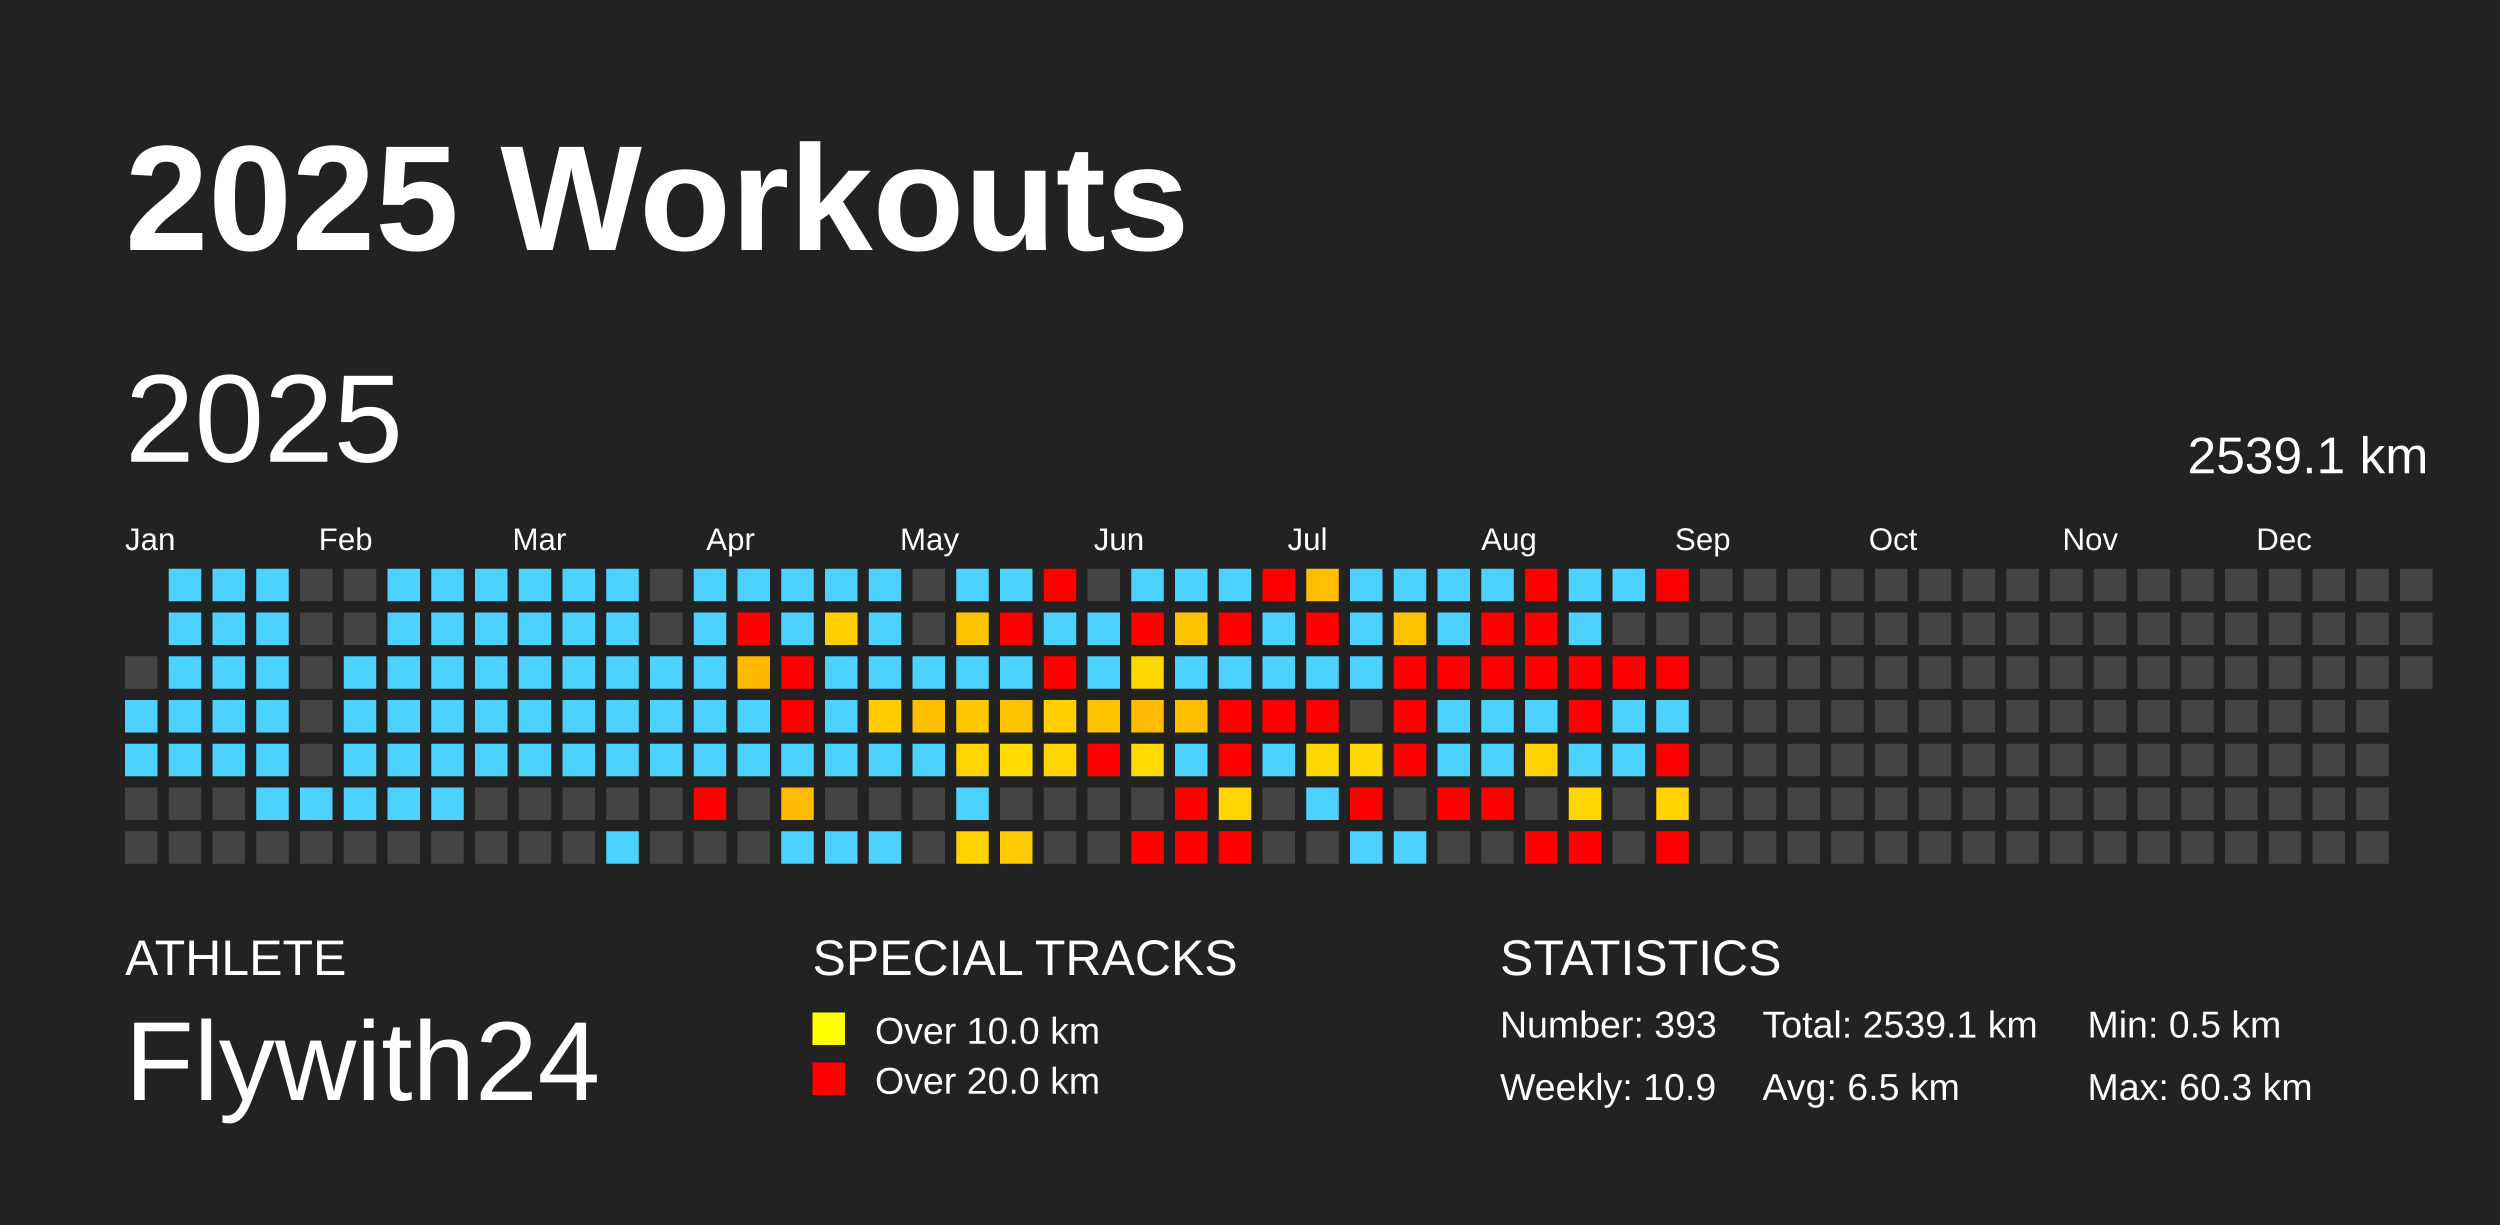
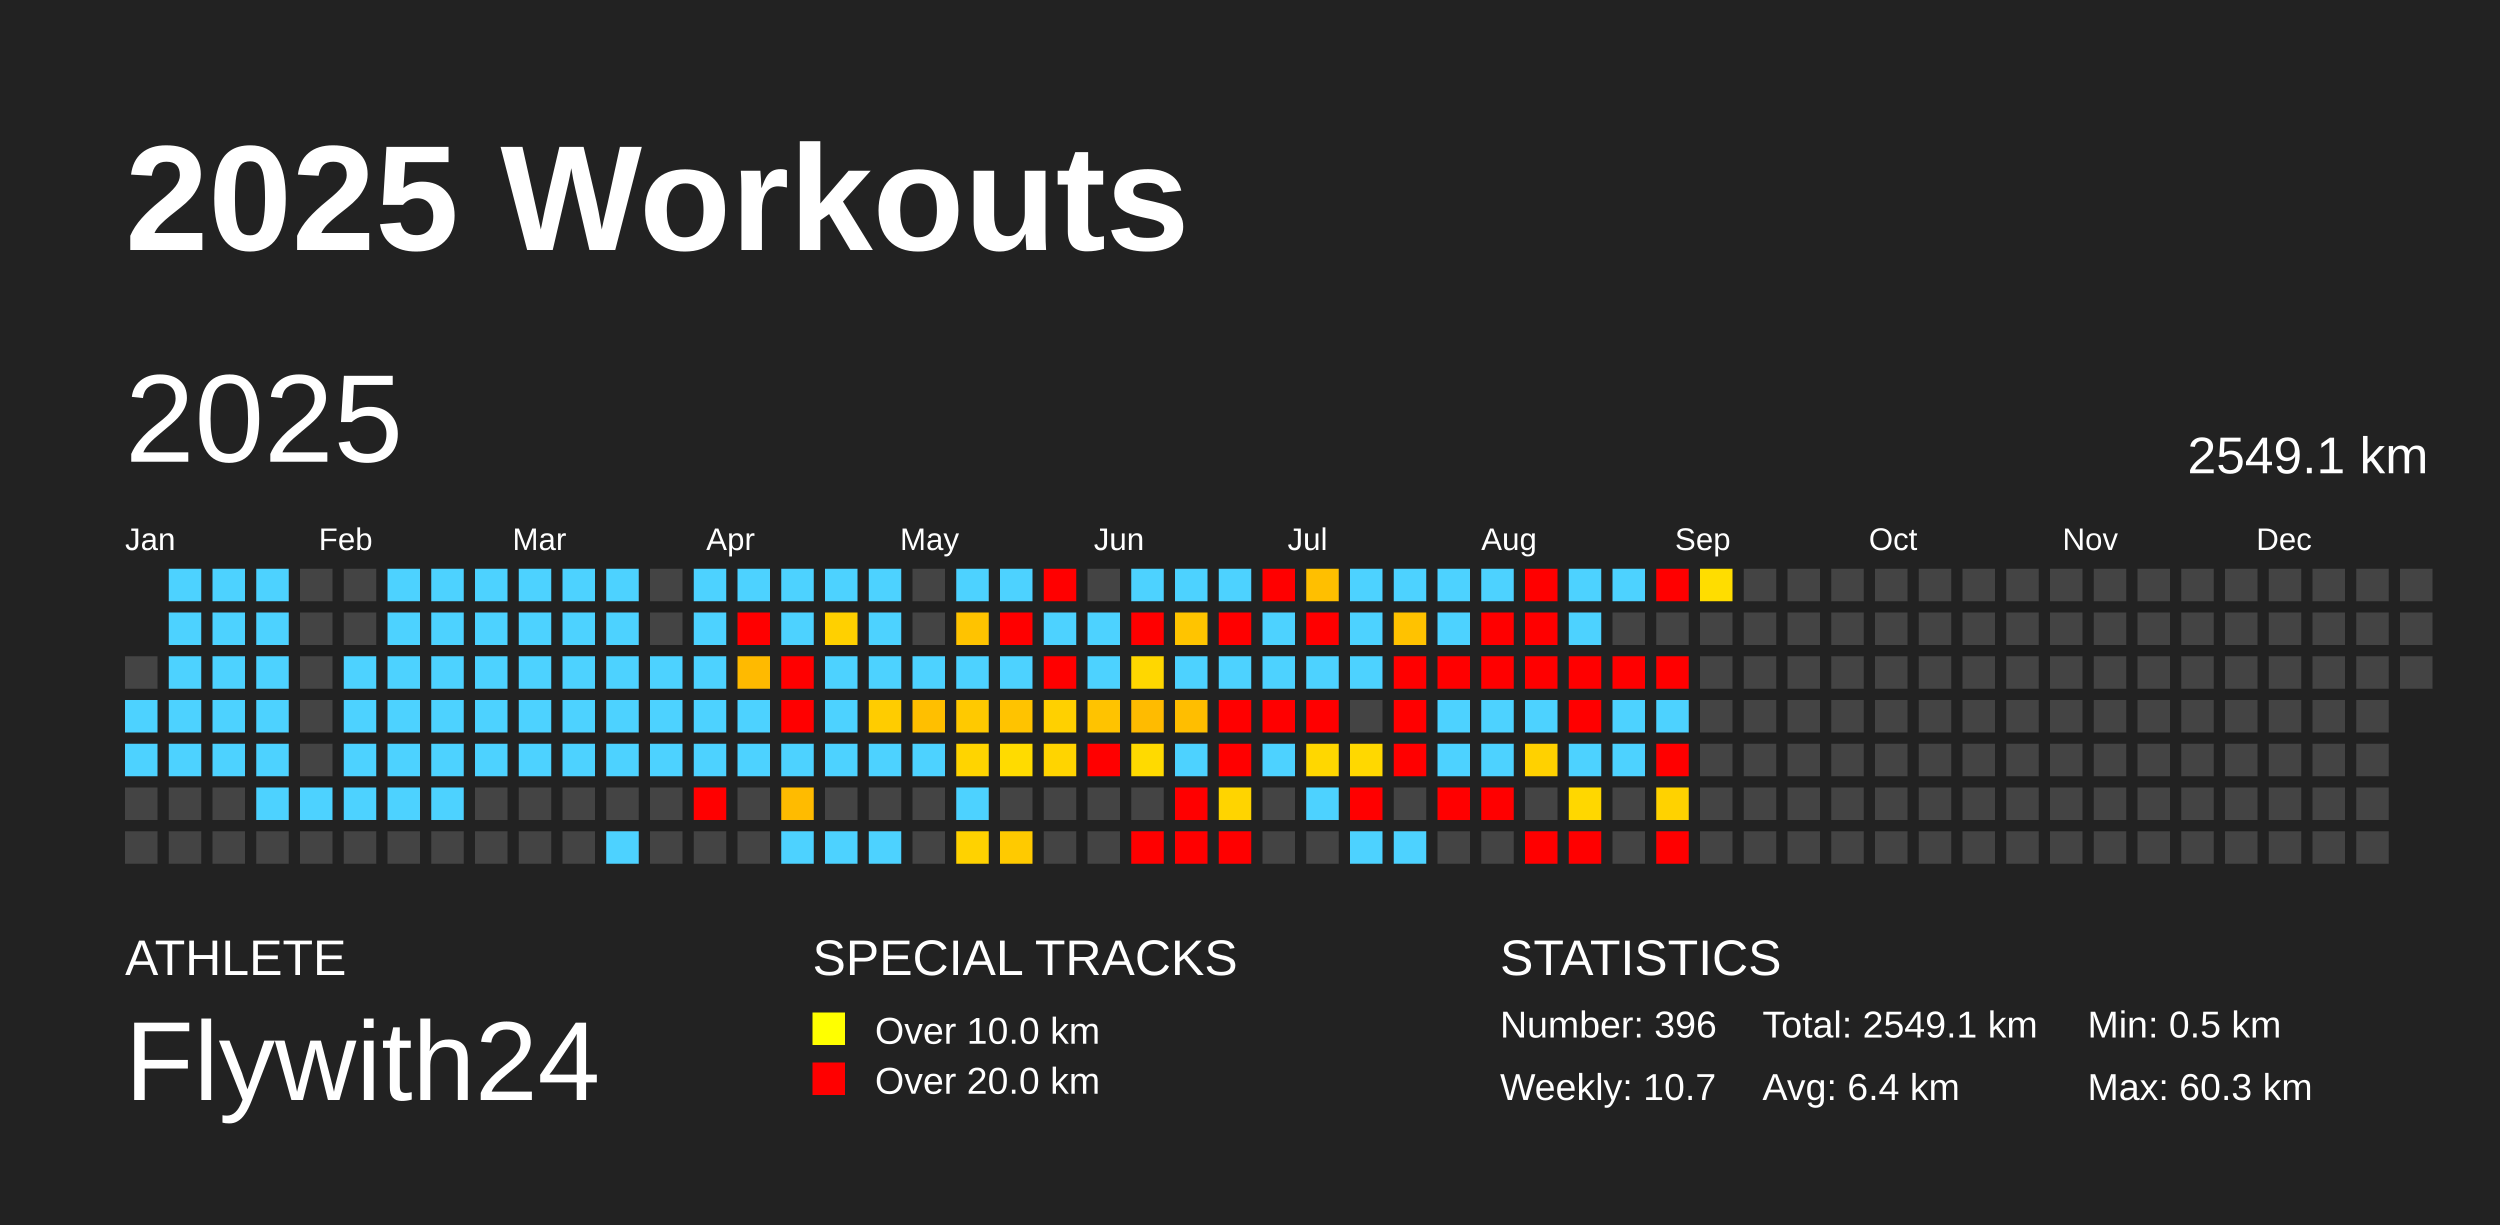
<svg xmlns="http://www.w3.org/2000/svg" baseProfile="full" height="98mm" version="1.1" viewBox="0,0,200,98" width="200mm">
  <defs />
  <rect fill="#222222" height="98" width="200" x="0" y="0" />
  <text fill="#FFFFFF" style="font-size:12px; font-family:Arial; font-weight:bold;" x="10" y="20">2025 Workouts</text>
  <text fill="#FFFFFF" style="font-size:4px; font-family:Arial" x="10" y="78">ATHLETE</text>
  <text fill="#FFFFFF" style="font-size:9px; font-family:Arial" x="10" y="88">Flywith24</text>
  <text fill="#FFFFFF" style="font-size:4px; font-family:Arial" x="65" y="78">SPECIAL TRACKS</text>
  <rect fill="yellow" height="2.6" width="2.6" x="65" y="81" />
  <text fill="#FFFFFF" style="font-size:3px; font-family:Arial" x="70" y="83.5">Over 10.0 km</text>
  <rect fill="red" height="2.6" width="2.6" x="65" y="85" />
  <text fill="#FFFFFF" style="font-size:3px; font-family:Arial" x="70" y="87.5">Over 20.0 km</text>
  <text fill="#FFFFFF" style="font-size:4px; font-family:Arial" x="120" y="78">STATISTICS</text>
-   <text fill="#FFFFFF" style="font-size:3px; font-family:Arial" x="120" y="83">Number: 393</text>
-   <text fill="#FFFFFF" style="font-size:3px; font-family:Arial" x="120" y="88">Weekly: 10.9</text>
-   <text fill="#FFFFFF" style="font-size:3px; font-family:Arial" x="141" y="83">Total: 2539.1 km</text>
-   <text fill="#FFFFFF" style="font-size:3px; font-family:Arial" x="141" y="88">Avg: 6.5 km</text>
+   <text fill="#FFFFFF" style="font-size:3px; font-family:Arial" x="120" y="83">Number: 396</text>
+   <text fill="#FFFFFF" style="font-size:3px; font-family:Arial" x="120" y="88">Weekly: 10.7</text>
+   <text fill="#FFFFFF" style="font-size:3px; font-family:Arial" x="141" y="83">Total: 2549.1 km</text>
+   <text fill="#FFFFFF" style="font-size:3px; font-family:Arial" x="141" y="88">Avg: 6.4 km</text>
  <text fill="#FFFFFF" style="font-size:3px; font-family:Arial" x="167" y="83">Min: 0.5 km</text>
  <text fill="#FFFFFF" style="font-size:3px; font-family:Arial" x="167" y="88">Max: 60.3 km</text>
  <text dominant-baseline="hanging" fill="#FFFFFF" style="font-size:10.0px; font-family:Arial;" x="10" y="30">2025</text>
-   <text dominant-baseline="hanging" fill="#FFFFFF" style="font-size:4.125px; font-family:Arial;" x="175" y="35">2539.1 km</text>
+   <text dominant-baseline="hanging" fill="#FFFFFF" style="font-size:4.125px; font-family:Arial;" x="175" y="35">2549.1 km</text>
  <text fill="#FFFFFF" style="font-size:2.5px; font-family:Arial" x="10.0" y="44">Jan</text>
  <text fill="#FFFFFF" style="font-size:2.5px; font-family:Arial" x="25.5" y="44">Feb</text>
  <text fill="#FFFFFF" style="font-size:2.5px; font-family:Arial" x="41.0" y="44">Mar</text>
  <text fill="#FFFFFF" style="font-size:2.5px; font-family:Arial" x="56.5" y="44">Apr</text>
  <text fill="#FFFFFF" style="font-size:2.5px; font-family:Arial" x="72.0" y="44">May</text>
  <text fill="#FFFFFF" style="font-size:2.5px; font-family:Arial" x="87.5" y="44">Jun</text>
  <text fill="#FFFFFF" style="font-size:2.5px; font-family:Arial" x="103.0" y="44">Jul</text>
  <text fill="#FFFFFF" style="font-size:2.5px; font-family:Arial" x="118.5" y="44">Aug</text>
  <text fill="#FFFFFF" style="font-size:2.5px; font-family:Arial" x="134.0" y="44">Sep</text>
  <text fill="#FFFFFF" style="font-size:2.5px; font-family:Arial" x="149.5" y="44">Oct</text>
  <text fill="#FFFFFF" style="font-size:2.5px; font-family:Arial" x="165.0" y="44">Nov</text>
  <text fill="#FFFFFF" style="font-size:2.5px; font-family:Arial" x="180.5" y="44">Dec</text>
  <rect fill="#444444" height="2.6" width="2.6" x="10.0" y="52.5" />
  <rect fill="#4dd2ff" height="2.6" width="2.6" x="10.0" y="56.0" />
  <rect fill="#4dd2ff" height="2.6" width="2.6" x="10.0" y="59.5" />
  <rect fill="#444444" height="2.6" width="2.6" x="10.0" y="63.0" />
  <rect fill="#444444" height="2.6" width="2.6" x="10.0" y="66.5" />
  <rect fill="#4dd2ff" height="2.6" width="2.6" x="13.5" y="45.5" />
  <rect fill="#4dd2ff" height="2.6" width="2.6" x="13.5" y="49.0" />
  <rect fill="#4dd2ff" height="2.6" width="2.6" x="13.5" y="52.5" />
  <rect fill="#4dd2ff" height="2.6" width="2.6" x="13.5" y="56.0" />
  <rect fill="#4dd2ff" height="2.6" width="2.6" x="13.5" y="59.5" />
  <rect fill="#444444" height="2.6" width="2.6" x="13.5" y="63.0" />
  <rect fill="#444444" height="2.6" width="2.6" x="13.5" y="66.5" />
  <rect fill="#4dd2ff" height="2.6" width="2.6" x="17.0" y="45.5" />
  <rect fill="#4dd2ff" height="2.6" width="2.6" x="17.0" y="49.0" />
  <rect fill="#4dd2ff" height="2.6" width="2.6" x="17.0" y="52.5" />
  <rect fill="#4dd2ff" height="2.6" width="2.6" x="17.0" y="56.0" />
  <rect fill="#4dd2ff" height="2.6" width="2.6" x="17.0" y="59.5" />
  <rect fill="#444444" height="2.6" width="2.6" x="17.0" y="63.0" />
  <rect fill="#444444" height="2.6" width="2.6" x="17.0" y="66.5" />
  <rect fill="#4dd2ff" height="2.6" width="2.6" x="20.5" y="45.5" />
  <rect fill="#4dd2ff" height="2.6" width="2.6" x="20.5" y="49.0" />
  <rect fill="#4dd2ff" height="2.6" width="2.6" x="20.5" y="52.5" />
  <rect fill="#4dd2ff" height="2.6" width="2.6" x="20.5" y="56.0" />
  <rect fill="#4dd2ff" height="2.6" width="2.6" x="20.5" y="59.5" />
  <rect fill="#4dd2ff" height="2.6" width="2.6" x="20.5" y="63.0" />
  <rect fill="#444444" height="2.6" width="2.6" x="20.5" y="66.5" />
  <rect fill="#444444" height="2.6" width="2.6" x="24.0" y="45.5" />
  <rect fill="#444444" height="2.6" width="2.6" x="24.0" y="49.0" />
  <rect fill="#444444" height="2.6" width="2.6" x="24.0" y="52.5" />
  <rect fill="#444444" height="2.6" width="2.6" x="24.0" y="56.0" />
  <rect fill="#444444" height="2.6" width="2.6" x="24.0" y="59.5" />
  <rect fill="#4dd2ff" height="2.6" width="2.6" x="24.0" y="63.0" />
  <rect fill="#444444" height="2.6" width="2.6" x="24.0" y="66.5" />
  <rect fill="#444444" height="2.6" width="2.6" x="27.5" y="45.5" />
  <rect fill="#444444" height="2.6" width="2.6" x="27.5" y="49.0" />
  <rect fill="#4dd2ff" height="2.6" width="2.6" x="27.5" y="52.5" />
  <rect fill="#4dd2ff" height="2.6" width="2.6" x="27.5" y="56.0" />
  <rect fill="#4dd2ff" height="2.6" width="2.6" x="27.5" y="59.5" />
  <rect fill="#4dd2ff" height="2.6" width="2.6" x="27.5" y="63.0" />
  <rect fill="#444444" height="2.6" width="2.6" x="27.5" y="66.5" />
  <rect fill="#4dd2ff" height="2.6" width="2.6" x="31.0" y="45.5" />
  <rect fill="#4dd2ff" height="2.6" width="2.6" x="31.0" y="49.0" />
  <rect fill="#4dd2ff" height="2.6" width="2.6" x="31.0" y="52.5" />
  <rect fill="#4dd2ff" height="2.6" width="2.6" x="31.0" y="56.0" />
  <rect fill="#4dd2ff" height="2.6" width="2.6" x="31.0" y="59.5" />
  <rect fill="#4dd2ff" height="2.6" width="2.6" x="31.0" y="63.0" />
  <rect fill="#444444" height="2.6" width="2.6" x="31.0" y="66.5" />
  <rect fill="#4dd2ff" height="2.6" width="2.6" x="34.5" y="45.5" />
  <rect fill="#4dd2ff" height="2.6" width="2.6" x="34.5" y="49.0" />
  <rect fill="#4dd2ff" height="2.6" width="2.6" x="34.5" y="52.5" />
  <rect fill="#4dd2ff" height="2.6" width="2.6" x="34.5" y="56.0" />
  <rect fill="#4dd2ff" height="2.6" width="2.6" x="34.5" y="59.5" />
  <rect fill="#4dd2ff" height="2.6" width="2.6" x="34.5" y="63.0" />
  <rect fill="#444444" height="2.6" width="2.6" x="34.5" y="66.5" />
  <rect fill="#4dd2ff" height="2.6" width="2.6" x="38.0" y="45.5" />
  <rect fill="#4dd2ff" height="2.6" width="2.6" x="38.0" y="49.0" />
  <rect fill="#4dd2ff" height="2.6" width="2.6" x="38.0" y="52.5" />
  <rect fill="#4dd2ff" height="2.6" width="2.6" x="38.0" y="56.0" />
  <rect fill="#4dd2ff" height="2.6" width="2.6" x="38.0" y="59.5" />
  <rect fill="#444444" height="2.6" width="2.6" x="38.0" y="63.0" />
  <rect fill="#444444" height="2.6" width="2.6" x="38.0" y="66.5" />
  <rect fill="#4dd2ff" height="2.6" width="2.6" x="41.5" y="45.5" />
  <rect fill="#4dd2ff" height="2.6" width="2.6" x="41.5" y="49.0" />
  <rect fill="#4dd2ff" height="2.6" width="2.6" x="41.5" y="52.5" />
  <rect fill="#4dd2ff" height="2.6" width="2.6" x="41.5" y="56.0" />
  <rect fill="#4dd2ff" height="2.6" width="2.6" x="41.5" y="59.5" />
  <rect fill="#444444" height="2.6" width="2.6" x="41.5" y="63.0" />
  <rect fill="#444444" height="2.6" width="2.6" x="41.5" y="66.5" />
  <rect fill="#4dd2ff" height="2.6" width="2.6" x="45.0" y="45.5" />
  <rect fill="#4dd2ff" height="2.6" width="2.6" x="45.0" y="49.0" />
  <rect fill="#4dd2ff" height="2.6" width="2.6" x="45.0" y="52.5" />
  <rect fill="#4dd2ff" height="2.6" width="2.6" x="45.0" y="56.0" />
  <rect fill="#4dd2ff" height="2.6" width="2.6" x="45.0" y="59.5" />
  <rect fill="#444444" height="2.6" width="2.6" x="45.0" y="63.0" />
  <rect fill="#444444" height="2.6" width="2.6" x="45.0" y="66.5" />
  <rect fill="#4dd2ff" height="2.6" width="2.6" x="48.5" y="45.5" />
  <rect fill="#4dd2ff" height="2.6" width="2.6" x="48.5" y="49.0" />
  <rect fill="#4dd2ff" height="2.6" width="2.6" x="48.5" y="52.5" />
  <rect fill="#4dd2ff" height="2.6" width="2.6" x="48.5" y="56.0" />
  <rect fill="#4dd2ff" height="2.6" width="2.6" x="48.5" y="59.5" />
  <rect fill="#444444" height="2.6" width="2.6" x="48.5" y="63.0" />
  <rect fill="#4dd2ff" height="2.6" width="2.6" x="48.5" y="66.5" />
  <rect fill="#444444" height="2.6" width="2.6" x="52.0" y="45.5" />
  <rect fill="#444444" height="2.6" width="2.6" x="52.0" y="49.0" />
  <rect fill="#4dd2ff" height="2.6" width="2.6" x="52.0" y="52.5" />
  <rect fill="#4dd2ff" height="2.6" width="2.6" x="52.0" y="56.0" />
  <rect fill="#4dd2ff" height="2.6" width="2.6" x="52.0" y="59.5" />
  <rect fill="#444444" height="2.6" width="2.6" x="52.0" y="63.0" />
  <rect fill="#444444" height="2.6" width="2.6" x="52.0" y="66.5" />
  <rect fill="#4dd2ff" height="2.6" width="2.6" x="55.5" y="45.5" />
  <rect fill="#4dd2ff" height="2.6" width="2.6" x="55.5" y="49.0" />
  <rect fill="#4dd2ff" height="2.6" width="2.6" x="55.5" y="52.5" />
  <rect fill="#4dd2ff" height="2.6" width="2.6" x="55.5" y="56.0" />
  <rect fill="#4dd2ff" height="2.6" width="2.6" x="55.5" y="59.5" />
  <rect fill="red" height="2.6" width="2.6" x="55.5" y="63.0" />
  <rect fill="#444444" height="2.6" width="2.6" x="55.5" y="66.5" />
  <rect fill="#4dd2ff" height="2.6" width="2.6" x="59.0" y="45.5" />
  <rect fill="red" height="2.6" width="2.6" x="59.0" y="49.0" />
  <rect fill="#ffba00" height="2.6" width="2.6" x="59.0" y="52.5" />
  <rect fill="#4dd2ff" height="2.6" width="2.6" x="59.0" y="56.0" />
  <rect fill="#4dd2ff" height="2.6" width="2.6" x="59.0" y="59.5" />
  <rect fill="#444444" height="2.6" width="2.6" x="59.0" y="63.0" />
  <rect fill="#444444" height="2.6" width="2.6" x="59.0" y="66.5" />
  <rect fill="#4dd2ff" height="2.6" width="2.6" x="62.5" y="45.5" />
  <rect fill="#4dd2ff" height="2.6" width="2.6" x="62.5" y="49.0" />
  <rect fill="red" height="2.6" width="2.6" x="62.5" y="52.5" />
  <rect fill="red" height="2.6" width="2.6" x="62.5" y="56.0" />
  <rect fill="#4dd2ff" height="2.6" width="2.6" x="62.5" y="59.5" />
  <rect fill="#ffbb00" height="2.6" width="2.6" x="62.5" y="63.0" />
  <rect fill="#4dd2ff" height="2.6" width="2.6" x="62.5" y="66.5" />
  <rect fill="#4dd2ff" height="2.6" width="2.6" x="66.0" y="45.5" />
  <rect fill="#ffd000" height="2.6" width="2.6" x="66.0" y="49.0" />
  <rect fill="#4dd2ff" height="2.6" width="2.6" x="66.0" y="52.5" />
  <rect fill="#4dd2ff" height="2.6" width="2.6" x="66.0" y="56.0" />
  <rect fill="#4dd2ff" height="2.6" width="2.6" x="66.0" y="59.5" />
  <rect fill="#444444" height="2.6" width="2.6" x="66.0" y="63.0" />
  <rect fill="#4dd2ff" height="2.6" width="2.6" x="66.0" y="66.5" />
  <rect fill="#4dd2ff" height="2.6" width="2.6" x="69.5" y="45.5" />
  <rect fill="#4dd2ff" height="2.6" width="2.6" x="69.5" y="49.0" />
  <rect fill="#4dd2ff" height="2.6" width="2.6" x="69.5" y="52.5" />
  <rect fill="#ffcc00" height="2.6" width="2.6" x="69.5" y="56.0" />
  <rect fill="#4dd2ff" height="2.6" width="2.6" x="69.5" y="59.5" />
  <rect fill="#444444" height="2.6" width="2.6" x="69.5" y="63.0" />
  <rect fill="#4dd2ff" height="2.6" width="2.6" x="69.5" y="66.5" />
  <rect fill="#444444" height="2.6" width="2.6" x="73.0" y="45.5" />
  <rect fill="#444444" height="2.6" width="2.6" x="73.0" y="49.0" />
  <rect fill="#4dd2ff" height="2.6" width="2.6" x="73.0" y="52.5" />
  <rect fill="#ffbf00" height="2.6" width="2.6" x="73.0" y="56.0" />
  <rect fill="#4dd2ff" height="2.6" width="2.6" x="73.0" y="59.5" />
  <rect fill="#444444" height="2.6" width="2.6" x="73.0" y="63.0" />
  <rect fill="#444444" height="2.6" width="2.6" x="73.0" y="66.5" />
  <rect fill="#4dd2ff" height="2.6" width="2.6" x="76.5" y="45.5" />
  <rect fill="#ffc300" height="2.6" width="2.6" x="76.5" y="49.0" />
  <rect fill="#4dd2ff" height="2.6" width="2.6" x="76.5" y="52.5" />
  <rect fill="#ffc900" height="2.6" width="2.6" x="76.5" y="56.0" />
  <rect fill="#ffd400" height="2.6" width="2.6" x="76.5" y="59.5" />
  <rect fill="#4dd2ff" height="2.6" width="2.6" x="76.5" y="63.0" />
  <rect fill="#ffd200" height="2.6" width="2.6" x="76.5" y="66.5" />
  <rect fill="#4dd2ff" height="2.6" width="2.6" x="80.0" y="45.5" />
  <rect fill="red" height="2.6" width="2.6" x="80.0" y="49.0" />
  <rect fill="#4dd2ff" height="2.6" width="2.6" x="80.0" y="52.5" />
  <rect fill="#ffc300" height="2.6" width="2.6" x="80.0" y="56.0" />
  <rect fill="#ffdb00" height="2.6" width="2.6" x="80.0" y="59.5" />
  <rect fill="#444444" height="2.6" width="2.6" x="80.0" y="63.0" />
  <rect fill="#ffca00" height="2.6" width="2.6" x="80.0" y="66.5" />
  <rect fill="red" height="2.6" width="2.6" x="83.5" y="45.5" />
  <rect fill="#4dd2ff" height="2.6" width="2.6" x="83.5" y="49.0" />
  <rect fill="red" height="2.6" width="2.6" x="83.5" y="52.5" />
  <rect fill="#ffd000" height="2.6" width="2.6" x="83.5" y="56.0" />
  <rect fill="#ffd400" height="2.6" width="2.6" x="83.5" y="59.5" />
  <rect fill="#444444" height="2.6" width="2.6" x="83.5" y="63.0" />
  <rect fill="#444444" height="2.6" width="2.6" x="83.5" y="66.5" />
  <rect fill="#444444" height="2.6" width="2.6" x="87.0" y="45.5" />
  <rect fill="#4dd2ff" height="2.6" width="2.6" x="87.0" y="49.0" />
  <rect fill="#4dd2ff" height="2.6" width="2.6" x="87.0" y="52.5" />
  <rect fill="#ffc300" height="2.6" width="2.6" x="87.0" y="56.0" />
  <rect fill="red" height="2.6" width="2.6" x="87.0" y="59.5" />
  <rect fill="#444444" height="2.6" width="2.6" x="87.0" y="63.0" />
  <rect fill="#444444" height="2.6" width="2.6" x="87.0" y="66.5" />
  <rect fill="#4dd2ff" height="2.6" width="2.6" x="90.5" y="45.5" />
  <rect fill="red" height="2.6" width="2.6" x="90.5" y="49.0" />
  <rect fill="#ffd700" height="2.6" width="2.6" x="90.5" y="52.5" />
  <rect fill="#ffbb00" height="2.6" width="2.6" x="90.5" y="56.0" />
  <rect fill="#ffda00" height="2.6" width="2.6" x="90.5" y="59.5" />
  <rect fill="#444444" height="2.6" width="2.6" x="90.5" y="63.0" />
  <rect fill="red" height="2.6" width="2.6" x="90.5" y="66.5" />
  <rect fill="#4dd2ff" height="2.6" width="2.6" x="94.0" y="45.5" />
  <rect fill="#ffc400" height="2.6" width="2.6" x="94.0" y="49.0" />
  <rect fill="#4dd2ff" height="2.6" width="2.6" x="94.0" y="52.5" />
  <rect fill="#ffbe00" height="2.6" width="2.6" x="94.0" y="56.0" />
  <rect fill="#4dd2ff" height="2.6" width="2.6" x="94.0" y="59.5" />
  <rect fill="red" height="2.6" width="2.6" x="94.0" y="63.0" />
  <rect fill="red" height="2.6" width="2.6" x="94.0" y="66.5" />
  <rect fill="#4dd2ff" height="2.6" width="2.6" x="97.5" y="45.5" />
  <rect fill="red" height="2.6" width="2.6" x="97.5" y="49.0" />
  <rect fill="#4dd2ff" height="2.6" width="2.6" x="97.5" y="52.5" />
  <rect fill="red" height="2.6" width="2.6" x="97.5" y="56.0" />
  <rect fill="red" height="2.6" width="2.6" x="97.5" y="59.5" />
  <rect fill="#ffd400" height="2.6" width="2.6" x="97.5" y="63.0" />
  <rect fill="red" height="2.6" width="2.6" x="97.5" y="66.5" />
  <rect fill="red" height="2.6" width="2.6" x="101.0" y="45.5" />
  <rect fill="#4dd2ff" height="2.6" width="2.6" x="101.0" y="49.0" />
  <rect fill="#4dd2ff" height="2.6" width="2.6" x="101.0" y="52.5" />
  <rect fill="red" height="2.6" width="2.6" x="101.0" y="56.0" />
  <rect fill="#4dd2ff" height="2.6" width="2.6" x="101.0" y="59.5" />
  <rect fill="#444444" height="2.6" width="2.6" x="101.0" y="63.0" />
  <rect fill="#444444" height="2.6" width="2.6" x="101.0" y="66.5" />
  <rect fill="#ffbf00" height="2.6" width="2.6" x="104.5" y="45.5" />
  <rect fill="red" height="2.6" width="2.6" x="104.5" y="49.0" />
  <rect fill="#4dd2ff" height="2.6" width="2.6" x="104.5" y="52.5" />
  <rect fill="red" height="2.6" width="2.6" x="104.5" y="56.0" />
  <rect fill="#ffd700" height="2.6" width="2.6" x="104.5" y="59.5" />
  <rect fill="#4dd2ff" height="2.6" width="2.6" x="104.5" y="63.0" />
  <rect fill="#444444" height="2.6" width="2.6" x="104.5" y="66.5" />
  <rect fill="#4dd2ff" height="2.6" width="2.6" x="108.0" y="45.5" />
  <rect fill="#4dd2ff" height="2.6" width="2.6" x="108.0" y="49.0" />
  <rect fill="#4dd2ff" height="2.6" width="2.6" x="108.0" y="52.5" />
  <rect fill="#444444" height="2.6" width="2.6" x="108.0" y="56.0" />
  <rect fill="#ffd800" height="2.6" width="2.6" x="108.0" y="59.5" />
  <rect fill="red" height="2.6" width="2.6" x="108.0" y="63.0" />
  <rect fill="#4dd2ff" height="2.6" width="2.6" x="108.0" y="66.5" />
  <rect fill="#4dd2ff" height="2.6" width="2.6" x="111.5" y="45.5" />
  <rect fill="#ffc200" height="2.6" width="2.6" x="111.5" y="49.0" />
  <rect fill="red" height="2.6" width="2.6" x="111.5" y="52.5" />
  <rect fill="red" height="2.6" width="2.6" x="111.5" y="56.0" />
  <rect fill="red" height="2.6" width="2.6" x="111.5" y="59.5" />
  <rect fill="#444444" height="2.6" width="2.6" x="111.5" y="63.0" />
  <rect fill="#4dd2ff" height="2.6" width="2.6" x="111.5" y="66.5" />
  <rect fill="#4dd2ff" height="2.6" width="2.6" x="115.0" y="45.5" />
  <rect fill="#4dd2ff" height="2.6" width="2.6" x="115.0" y="49.0" />
  <rect fill="red" height="2.6" width="2.6" x="115.0" y="52.5" />
  <rect fill="#4dd2ff" height="2.6" width="2.6" x="115.0" y="56.0" />
  <rect fill="#4dd2ff" height="2.6" width="2.6" x="115.0" y="59.5" />
  <rect fill="red" height="2.6" width="2.6" x="115.0" y="63.0" />
  <rect fill="#444444" height="2.6" width="2.6" x="115.0" y="66.5" />
  <rect fill="#4dd2ff" height="2.6" width="2.6" x="118.5" y="45.5" />
  <rect fill="red" height="2.6" width="2.6" x="118.5" y="49.0" />
  <rect fill="red" height="2.6" width="2.6" x="118.5" y="52.5" />
  <rect fill="#4dd2ff" height="2.6" width="2.6" x="118.5" y="56.0" />
  <rect fill="#4dd2ff" height="2.6" width="2.6" x="118.5" y="59.5" />
  <rect fill="red" height="2.6" width="2.6" x="118.5" y="63.0" />
  <rect fill="#444444" height="2.6" width="2.6" x="118.5" y="66.5" />
  <rect fill="red" height="2.6" width="2.6" x="122.0" y="45.5" />
  <rect fill="red" height="2.6" width="2.6" x="122.0" y="49.0" />
  <rect fill="red" height="2.6" width="2.6" x="122.0" y="52.5" />
  <rect fill="#4dd2ff" height="2.6" width="2.6" x="122.0" y="56.0" />
  <rect fill="#ffd100" height="2.6" width="2.6" x="122.0" y="59.5" />
  <rect fill="#444444" height="2.6" width="2.6" x="122.0" y="63.0" />
  <rect fill="red" height="2.6" width="2.6" x="122.0" y="66.5" />
  <rect fill="#4dd2ff" height="2.6" width="2.6" x="125.5" y="45.5" />
  <rect fill="#4dd2ff" height="2.6" width="2.6" x="125.5" y="49.0" />
  <rect fill="red" height="2.6" width="2.6" x="125.5" y="52.5" />
  <rect fill="red" height="2.6" width="2.6" x="125.5" y="56.0" />
  <rect fill="#4dd2ff" height="2.6" width="2.6" x="125.5" y="59.5" />
  <rect fill="#ffd700" height="2.6" width="2.6" x="125.5" y="63.0" />
  <rect fill="red" height="2.6" width="2.6" x="125.5" y="66.5" />
  <rect fill="#4dd2ff" height="2.6" width="2.6" x="129.0" y="45.5" />
  <rect fill="#444444" height="2.6" width="2.6" x="129.0" y="49.0" />
  <rect fill="red" height="2.6" width="2.6" x="129.0" y="52.5" />
  <rect fill="#4dd2ff" height="2.6" width="2.6" x="129.0" y="56.0" />
  <rect fill="#4dd2ff" height="2.6" width="2.6" x="129.0" y="59.5" />
  <rect fill="#444444" height="2.6" width="2.6" x="129.0" y="63.0" />
  <rect fill="#444444" height="2.6" width="2.6" x="129.0" y="66.5" />
  <rect fill="red" height="2.6" width="2.6" x="132.5" y="45.5" />
  <rect fill="#444444" height="2.6" width="2.6" x="132.5" y="49.0" />
  <rect fill="red" height="2.6" width="2.6" x="132.5" y="52.5" />
  <rect fill="#4dd2ff" height="2.6" width="2.6" x="132.5" y="56.0" />
  <rect fill="red" height="2.6" width="2.6" x="132.5" y="59.5" />
  <rect fill="#ffd200" height="2.6" width="2.6" x="132.5" y="63.0" />
  <rect fill="red" height="2.6" width="2.6" x="132.5" y="66.5" />
-   <rect fill="#444444" height="2.6" width="2.6" x="136.0" y="45.5" />
+   <rect fill="#ffdd00" height="2.6" width="2.6" x="136.0" y="45.5" />
  <rect fill="#444444" height="2.6" width="2.6" x="136.0" y="49.0" />
  <rect fill="#444444" height="2.6" width="2.6" x="136.0" y="52.5" />
  <rect fill="#444444" height="2.6" width="2.6" x="136.0" y="56.0" />
  <rect fill="#444444" height="2.6" width="2.6" x="136.0" y="59.5" />
  <rect fill="#444444" height="2.6" width="2.6" x="136.0" y="63.0" />
  <rect fill="#444444" height="2.6" width="2.6" x="136.0" y="66.5" />
  <rect fill="#444444" height="2.6" width="2.6" x="139.5" y="45.5" />
  <rect fill="#444444" height="2.6" width="2.6" x="139.5" y="49.0" />
  <rect fill="#444444" height="2.6" width="2.6" x="139.5" y="52.5" />
  <rect fill="#444444" height="2.6" width="2.6" x="139.5" y="56.0" />
  <rect fill="#444444" height="2.6" width="2.6" x="139.5" y="59.5" />
  <rect fill="#444444" height="2.6" width="2.6" x="139.5" y="63.0" />
  <rect fill="#444444" height="2.6" width="2.6" x="139.5" y="66.5" />
  <rect fill="#444444" height="2.6" width="2.6" x="143.0" y="45.5" />
  <rect fill="#444444" height="2.6" width="2.6" x="143.0" y="49.0" />
  <rect fill="#444444" height="2.6" width="2.6" x="143.0" y="52.5" />
  <rect fill="#444444" height="2.6" width="2.6" x="143.0" y="56.0" />
  <rect fill="#444444" height="2.6" width="2.6" x="143.0" y="59.5" />
  <rect fill="#444444" height="2.6" width="2.6" x="143.0" y="63.0" />
  <rect fill="#444444" height="2.6" width="2.6" x="143.0" y="66.5" />
  <rect fill="#444444" height="2.6" width="2.6" x="146.5" y="45.5" />
  <rect fill="#444444" height="2.6" width="2.6" x="146.5" y="49.0" />
  <rect fill="#444444" height="2.6" width="2.6" x="146.5" y="52.5" />
  <rect fill="#444444" height="2.6" width="2.6" x="146.5" y="56.0" />
  <rect fill="#444444" height="2.6" width="2.6" x="146.5" y="59.5" />
  <rect fill="#444444" height="2.6" width="2.6" x="146.5" y="63.0" />
  <rect fill="#444444" height="2.6" width="2.6" x="146.5" y="66.5" />
  <rect fill="#444444" height="2.6" width="2.6" x="150.0" y="45.5" />
  <rect fill="#444444" height="2.6" width="2.6" x="150.0" y="49.0" />
  <rect fill="#444444" height="2.6" width="2.6" x="150.0" y="52.5" />
  <rect fill="#444444" height="2.6" width="2.6" x="150.0" y="56.0" />
  <rect fill="#444444" height="2.6" width="2.6" x="150.0" y="59.5" />
  <rect fill="#444444" height="2.6" width="2.6" x="150.0" y="63.0" />
  <rect fill="#444444" height="2.6" width="2.6" x="150.0" y="66.5" />
  <rect fill="#444444" height="2.6" width="2.6" x="153.5" y="45.5" />
  <rect fill="#444444" height="2.6" width="2.6" x="153.5" y="49.0" />
  <rect fill="#444444" height="2.6" width="2.6" x="153.5" y="52.5" />
  <rect fill="#444444" height="2.6" width="2.6" x="153.5" y="56.0" />
  <rect fill="#444444" height="2.6" width="2.6" x="153.5" y="59.5" />
  <rect fill="#444444" height="2.6" width="2.6" x="153.5" y="63.0" />
  <rect fill="#444444" height="2.6" width="2.6" x="153.5" y="66.5" />
  <rect fill="#444444" height="2.6" width="2.6" x="157.0" y="45.5" />
  <rect fill="#444444" height="2.6" width="2.6" x="157.0" y="49.0" />
  <rect fill="#444444" height="2.6" width="2.6" x="157.0" y="52.5" />
  <rect fill="#444444" height="2.6" width="2.6" x="157.0" y="56.0" />
  <rect fill="#444444" height="2.6" width="2.6" x="157.0" y="59.5" />
  <rect fill="#444444" height="2.6" width="2.6" x="157.0" y="63.0" />
  <rect fill="#444444" height="2.6" width="2.6" x="157.0" y="66.5" />
  <rect fill="#444444" height="2.6" width="2.6" x="160.5" y="45.5" />
  <rect fill="#444444" height="2.6" width="2.6" x="160.5" y="49.0" />
  <rect fill="#444444" height="2.6" width="2.6" x="160.5" y="52.5" />
  <rect fill="#444444" height="2.6" width="2.6" x="160.5" y="56.0" />
  <rect fill="#444444" height="2.6" width="2.6" x="160.5" y="59.5" />
  <rect fill="#444444" height="2.6" width="2.6" x="160.5" y="63.0" />
  <rect fill="#444444" height="2.6" width="2.6" x="160.5" y="66.5" />
  <rect fill="#444444" height="2.6" width="2.6" x="164.0" y="45.5" />
  <rect fill="#444444" height="2.6" width="2.6" x="164.0" y="49.0" />
  <rect fill="#444444" height="2.6" width="2.6" x="164.0" y="52.5" />
  <rect fill="#444444" height="2.6" width="2.6" x="164.0" y="56.0" />
  <rect fill="#444444" height="2.6" width="2.6" x="164.0" y="59.5" />
  <rect fill="#444444" height="2.6" width="2.6" x="164.0" y="63.0" />
  <rect fill="#444444" height="2.6" width="2.6" x="164.0" y="66.5" />
  <rect fill="#444444" height="2.6" width="2.6" x="167.5" y="45.5" />
  <rect fill="#444444" height="2.6" width="2.6" x="167.5" y="49.0" />
  <rect fill="#444444" height="2.6" width="2.6" x="167.5" y="52.5" />
  <rect fill="#444444" height="2.6" width="2.6" x="167.5" y="56.0" />
  <rect fill="#444444" height="2.6" width="2.6" x="167.5" y="59.5" />
  <rect fill="#444444" height="2.6" width="2.6" x="167.5" y="63.0" />
  <rect fill="#444444" height="2.6" width="2.6" x="167.5" y="66.5" />
  <rect fill="#444444" height="2.6" width="2.6" x="171.0" y="45.5" />
  <rect fill="#444444" height="2.6" width="2.6" x="171.0" y="49.0" />
  <rect fill="#444444" height="2.6" width="2.6" x="171.0" y="52.5" />
  <rect fill="#444444" height="2.6" width="2.6" x="171.0" y="56.0" />
  <rect fill="#444444" height="2.6" width="2.6" x="171.0" y="59.5" />
  <rect fill="#444444" height="2.6" width="2.6" x="171.0" y="63.0" />
  <rect fill="#444444" height="2.6" width="2.6" x="171.0" y="66.5" />
  <rect fill="#444444" height="2.6" width="2.6" x="174.5" y="45.5" />
  <rect fill="#444444" height="2.6" width="2.6" x="174.5" y="49.0" />
  <rect fill="#444444" height="2.6" width="2.6" x="174.5" y="52.5" />
  <rect fill="#444444" height="2.6" width="2.6" x="174.5" y="56.0" />
  <rect fill="#444444" height="2.6" width="2.6" x="174.5" y="59.5" />
  <rect fill="#444444" height="2.6" width="2.6" x="174.5" y="63.0" />
  <rect fill="#444444" height="2.6" width="2.6" x="174.5" y="66.5" />
  <rect fill="#444444" height="2.6" width="2.6" x="178.0" y="45.5" />
  <rect fill="#444444" height="2.6" width="2.6" x="178.0" y="49.0" />
  <rect fill="#444444" height="2.6" width="2.6" x="178.0" y="52.5" />
  <rect fill="#444444" height="2.6" width="2.6" x="178.0" y="56.0" />
  <rect fill="#444444" height="2.6" width="2.6" x="178.0" y="59.5" />
  <rect fill="#444444" height="2.6" width="2.6" x="178.0" y="63.0" />
  <rect fill="#444444" height="2.6" width="2.6" x="178.0" y="66.5" />
  <rect fill="#444444" height="2.6" width="2.6" x="181.5" y="45.5" />
  <rect fill="#444444" height="2.6" width="2.6" x="181.5" y="49.0" />
  <rect fill="#444444" height="2.6" width="2.6" x="181.5" y="52.5" />
  <rect fill="#444444" height="2.6" width="2.6" x="181.5" y="56.0" />
  <rect fill="#444444" height="2.6" width="2.6" x="181.5" y="59.5" />
  <rect fill="#444444" height="2.6" width="2.6" x="181.5" y="63.0" />
  <rect fill="#444444" height="2.6" width="2.6" x="181.5" y="66.5" />
  <rect fill="#444444" height="2.6" width="2.6" x="185.0" y="45.5" />
  <rect fill="#444444" height="2.6" width="2.6" x="185.0" y="49.0" />
  <rect fill="#444444" height="2.6" width="2.6" x="185.0" y="52.5" />
  <rect fill="#444444" height="2.6" width="2.6" x="185.0" y="56.0" />
  <rect fill="#444444" height="2.6" width="2.6" x="185.0" y="59.5" />
  <rect fill="#444444" height="2.6" width="2.6" x="185.0" y="63.0" />
  <rect fill="#444444" height="2.6" width="2.6" x="185.0" y="66.5" />
  <rect fill="#444444" height="2.6" width="2.6" x="188.5" y="45.5" />
  <rect fill="#444444" height="2.6" width="2.6" x="188.5" y="49.0" />
  <rect fill="#444444" height="2.6" width="2.6" x="188.5" y="52.5" />
  <rect fill="#444444" height="2.6" width="2.6" x="188.5" y="56.0" />
  <rect fill="#444444" height="2.6" width="2.6" x="188.5" y="59.5" />
  <rect fill="#444444" height="2.6" width="2.6" x="188.5" y="63.0" />
  <rect fill="#444444" height="2.6" width="2.6" x="188.5" y="66.5" />
  <rect fill="#444444" height="2.6" width="2.6" x="192.0" y="45.5" />
  <rect fill="#444444" height="2.6" width="2.6" x="192.0" y="49.0" />
  <rect fill="#444444" height="2.6" width="2.6" x="192.0" y="52.5" />
</svg>
